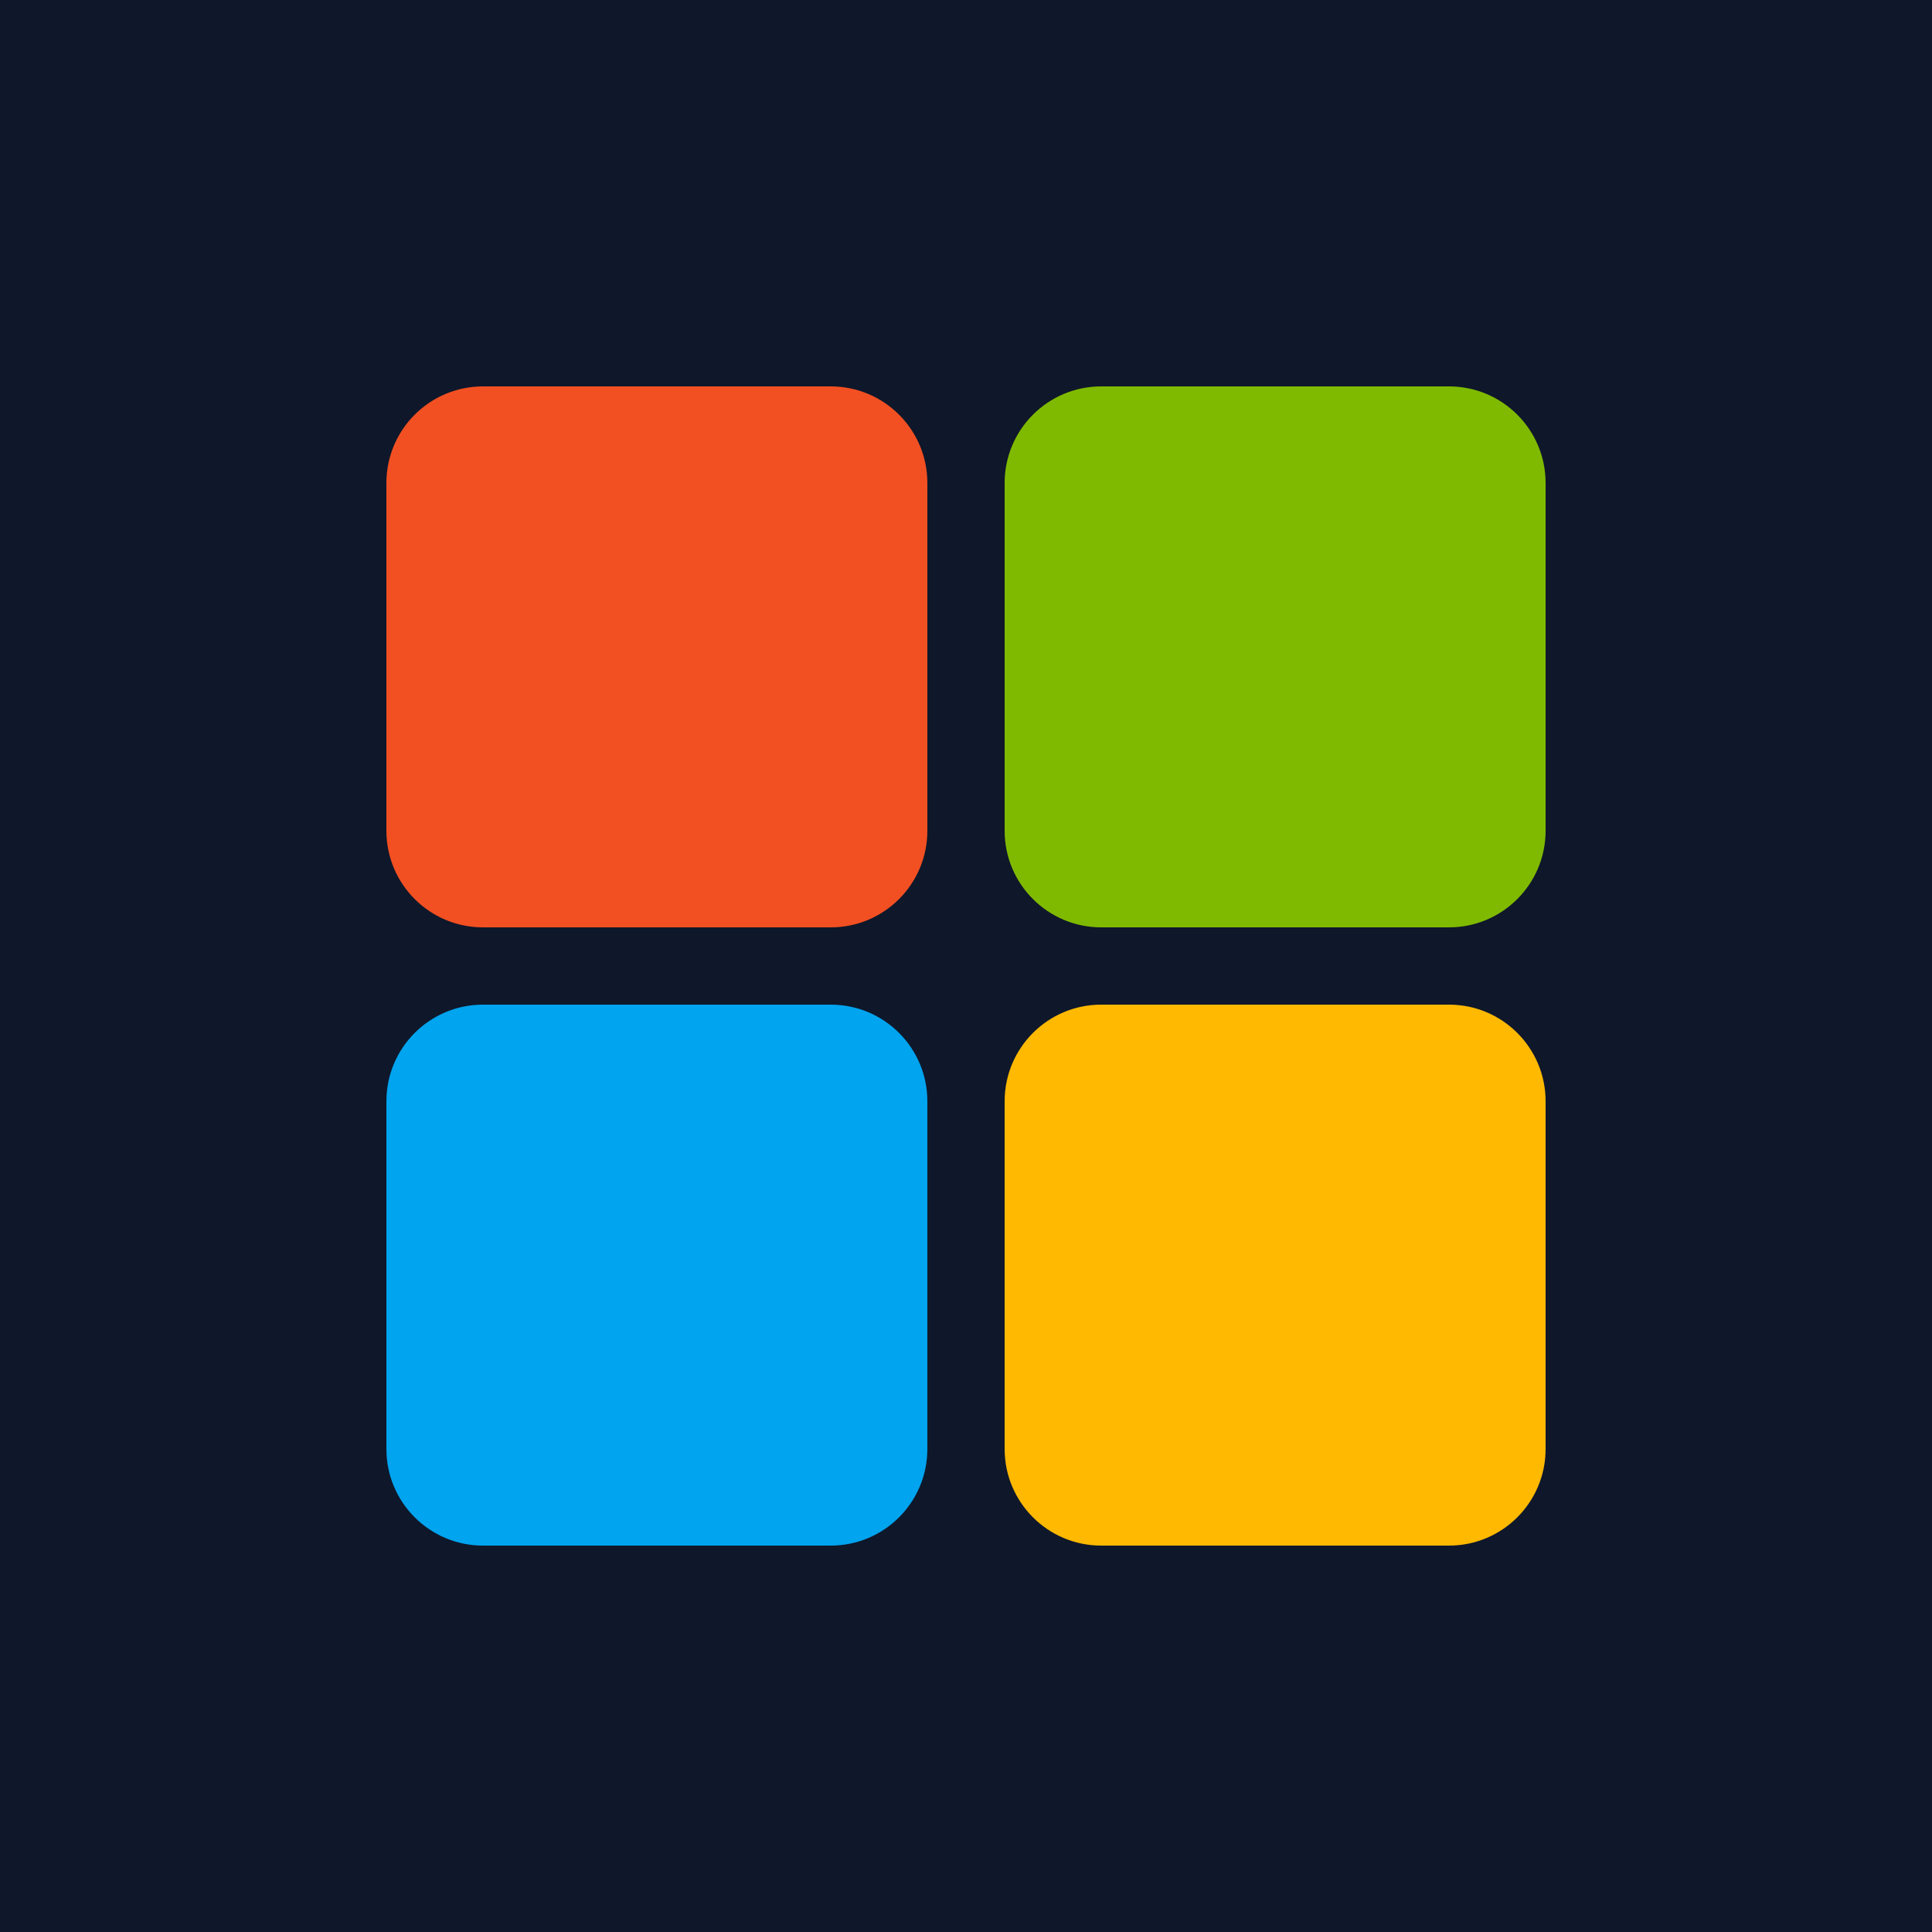
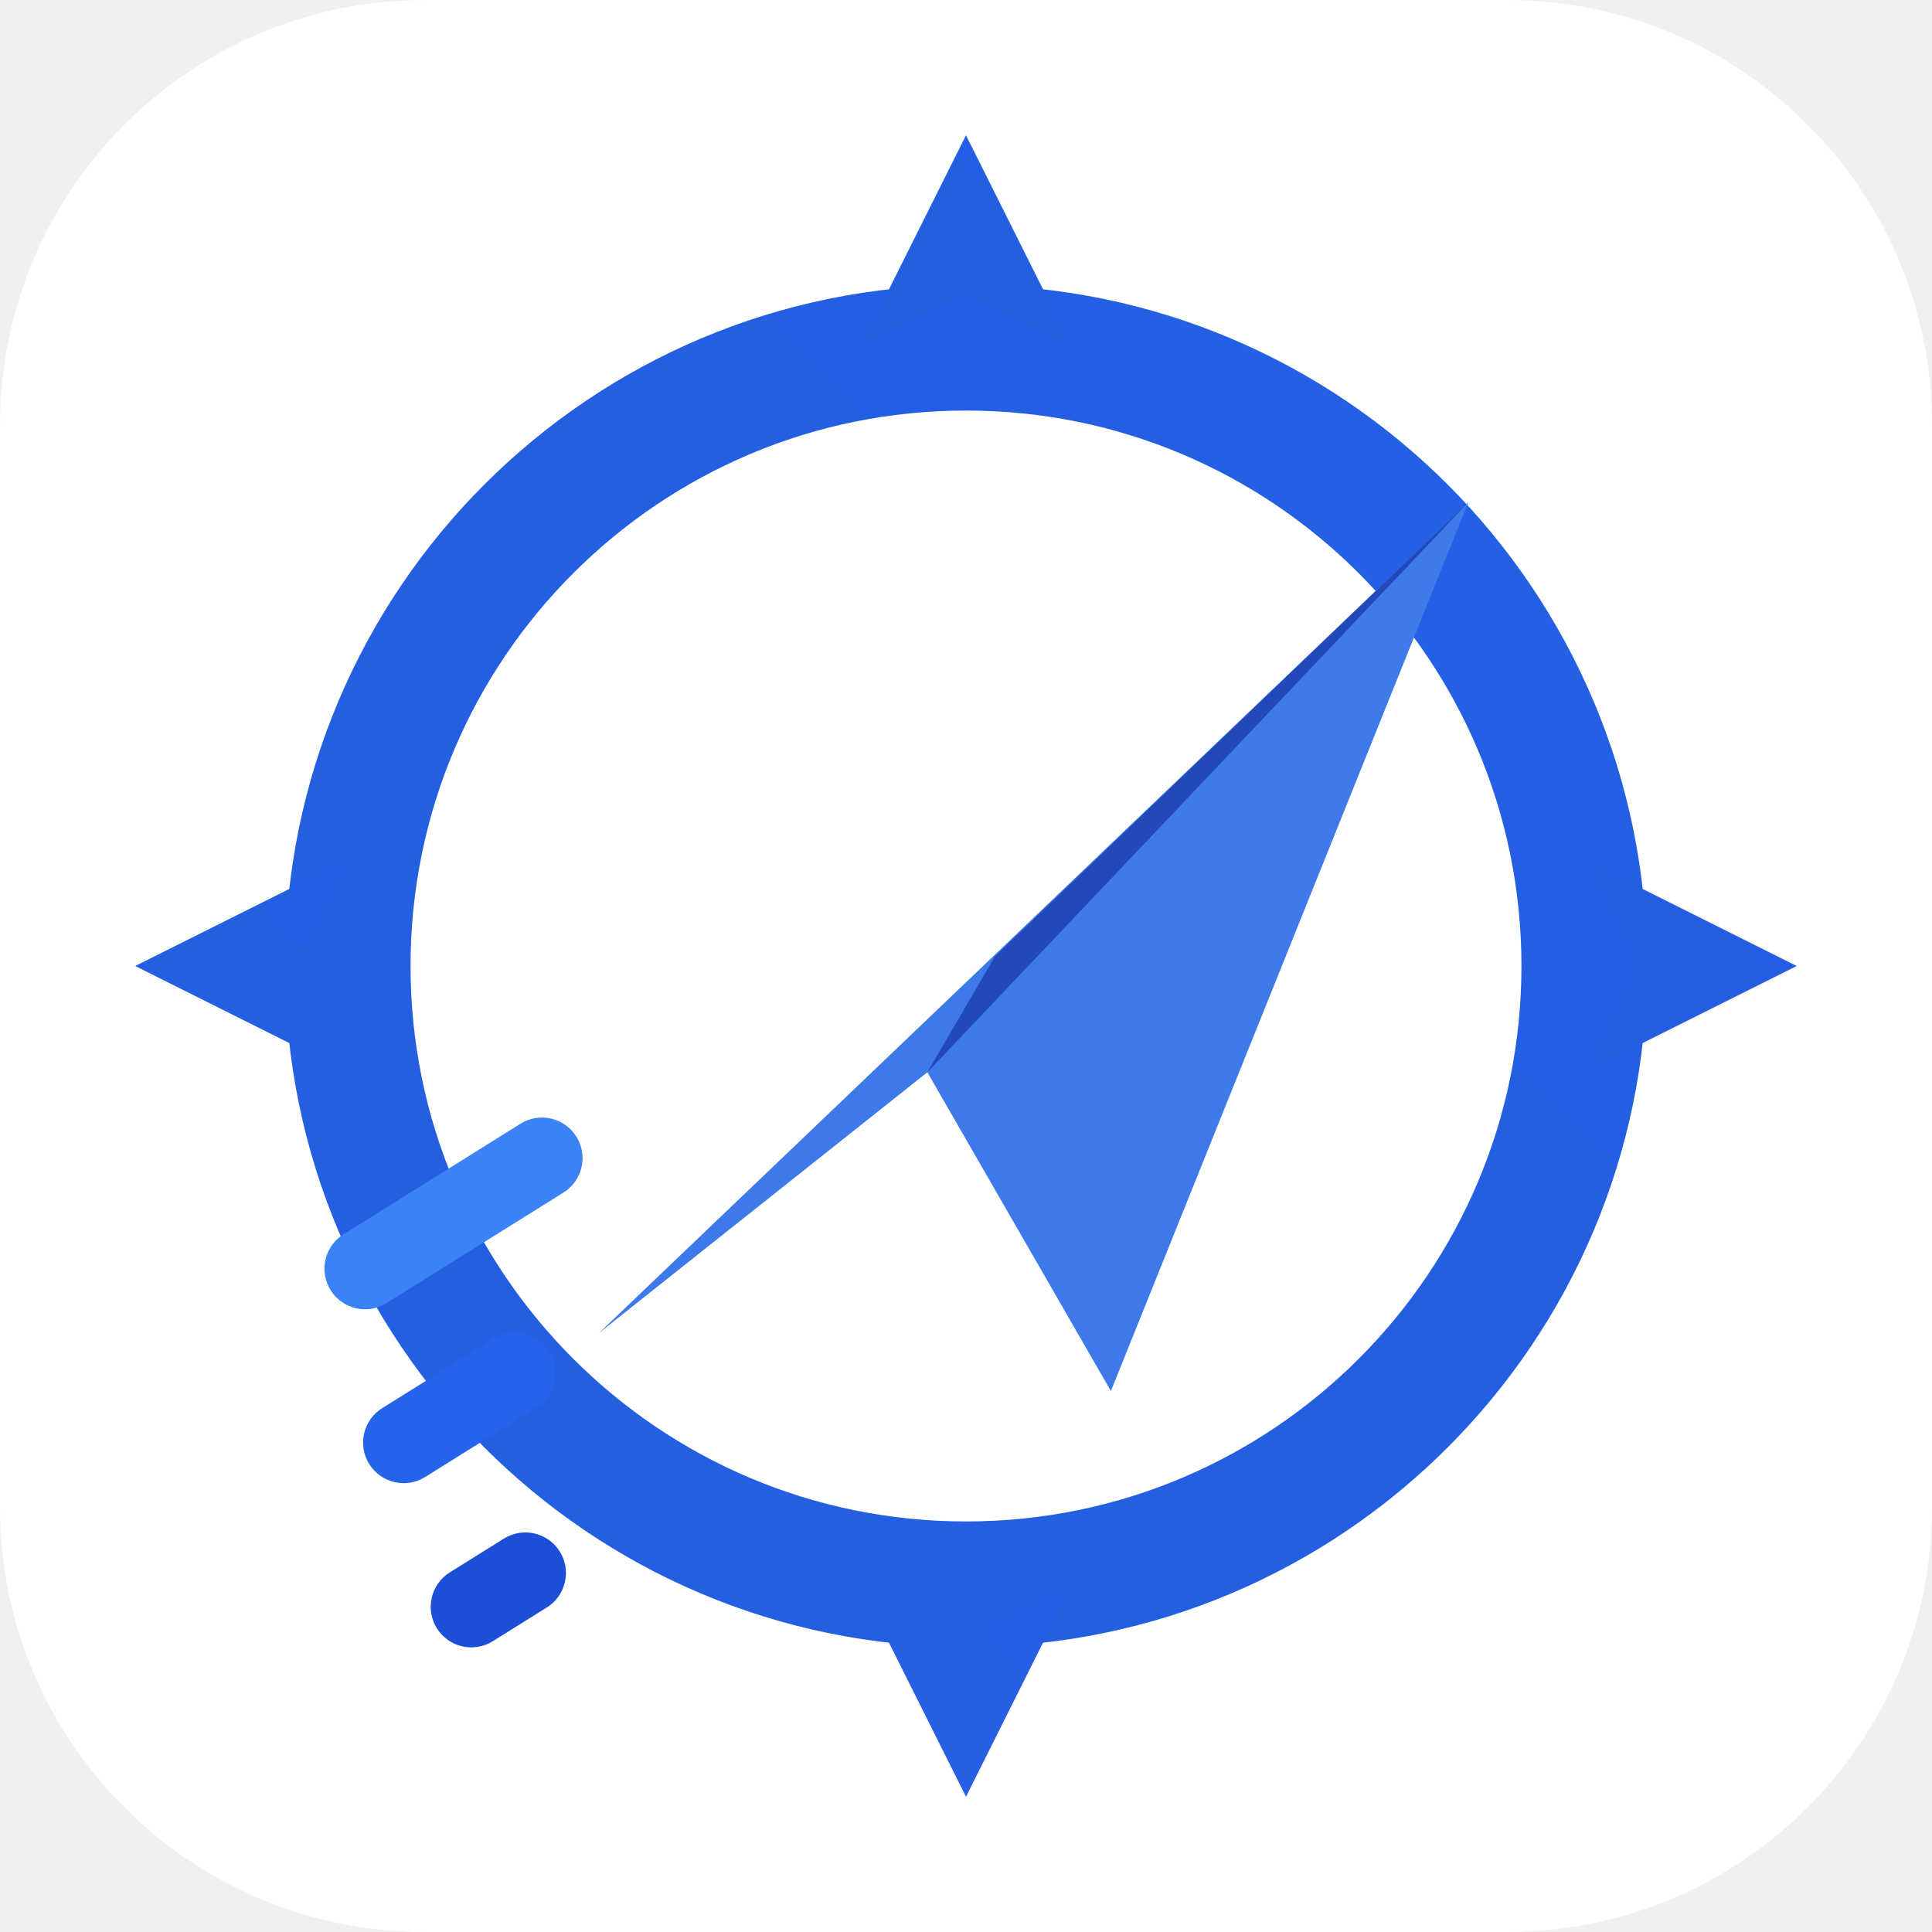
- <svg xmlns="http://www.w3.org/2000/svg" viewBox="0 0 100 100">
-   <rect width="100" height="100" fill="#0f172a" />
-   <rect width="28" height="28" x="20" y="20" rx="5" fill="#f25022" />
-   <rect width="28" height="28" x="52" y="20" rx="5" fill="#7fba00" />
-   <rect width="28" height="28" x="20" y="52" rx="5" fill="#00a4ef" />
-   <rect width="28" height="28" x="52" y="52" rx="5" fill="#ffb900" />
+ <svg xmlns="http://www.w3.org/2000/svg" viewBox="0 0 100 100" fill="none">
+   <defs>
+     <linearGradient id="b" x1="0" y1="100" x2="100" y2="0">
+       <stop offset="0%" stop-color="#1e3a8a" />
+       <stop offset="55%" stop-color="#2563eb" />
+       <stop offset="100%" stop-color="#3b82f6" />
+     </linearGradient>
+     <linearGradient id="p" x1="20" y1="80" x2="80" y2="20">
+       <stop offset="0%" stop-color="#1d4ed8" />
+       <stop offset="100%" stop-color="#60a5fa" />
+     </linearGradient>
+   </defs>
+   <rect width="100" height="100" rx="22" fill="#ffffff" />
+   <circle cx="50" cy="50" r="32" stroke="url(#b)" stroke-width="6.5" fill="none" />
+   <path d="M50 7 L55.5 18 L50 15.2 L44.5 18 Z" fill="url(#b)" />
+   <path d="M93 50 L82 55.5 L84.8 50 L82 44.5 Z" fill="url(#b)" />
+   <path d="M50 93 L44.5 82 L50 84.8 L55.5 82 Z" fill="url(#b)" />
+   <path d="M7 50 L18 44.5 L15.2 50 L18 55.5 Z" fill="url(#b)" />
+   <path d="M31 69 L76 26 L57.5 72 L48 55.5 Z" fill="url(#p)" />
+   <path d="M48 55.5 L76 26 L51.5 49.5 Z" fill="#1e40af" opacity="0.85" />
+   <rect x="16" y="65" width="15" height="4.2" rx="2.1" transform="rotate(-32 16 65)" fill="#3b82f6" />
+   <rect x="18" y="74" width="11" height="4.2" rx="2.1" transform="rotate(-32 18 74)" fill="#2563eb" />
+   <rect x="21.5" y="82.5" width="7.5" height="4.2" rx="2.1" transform="rotate(-32 21.5 82.5)" fill="#1d4ed8" />
</svg>
